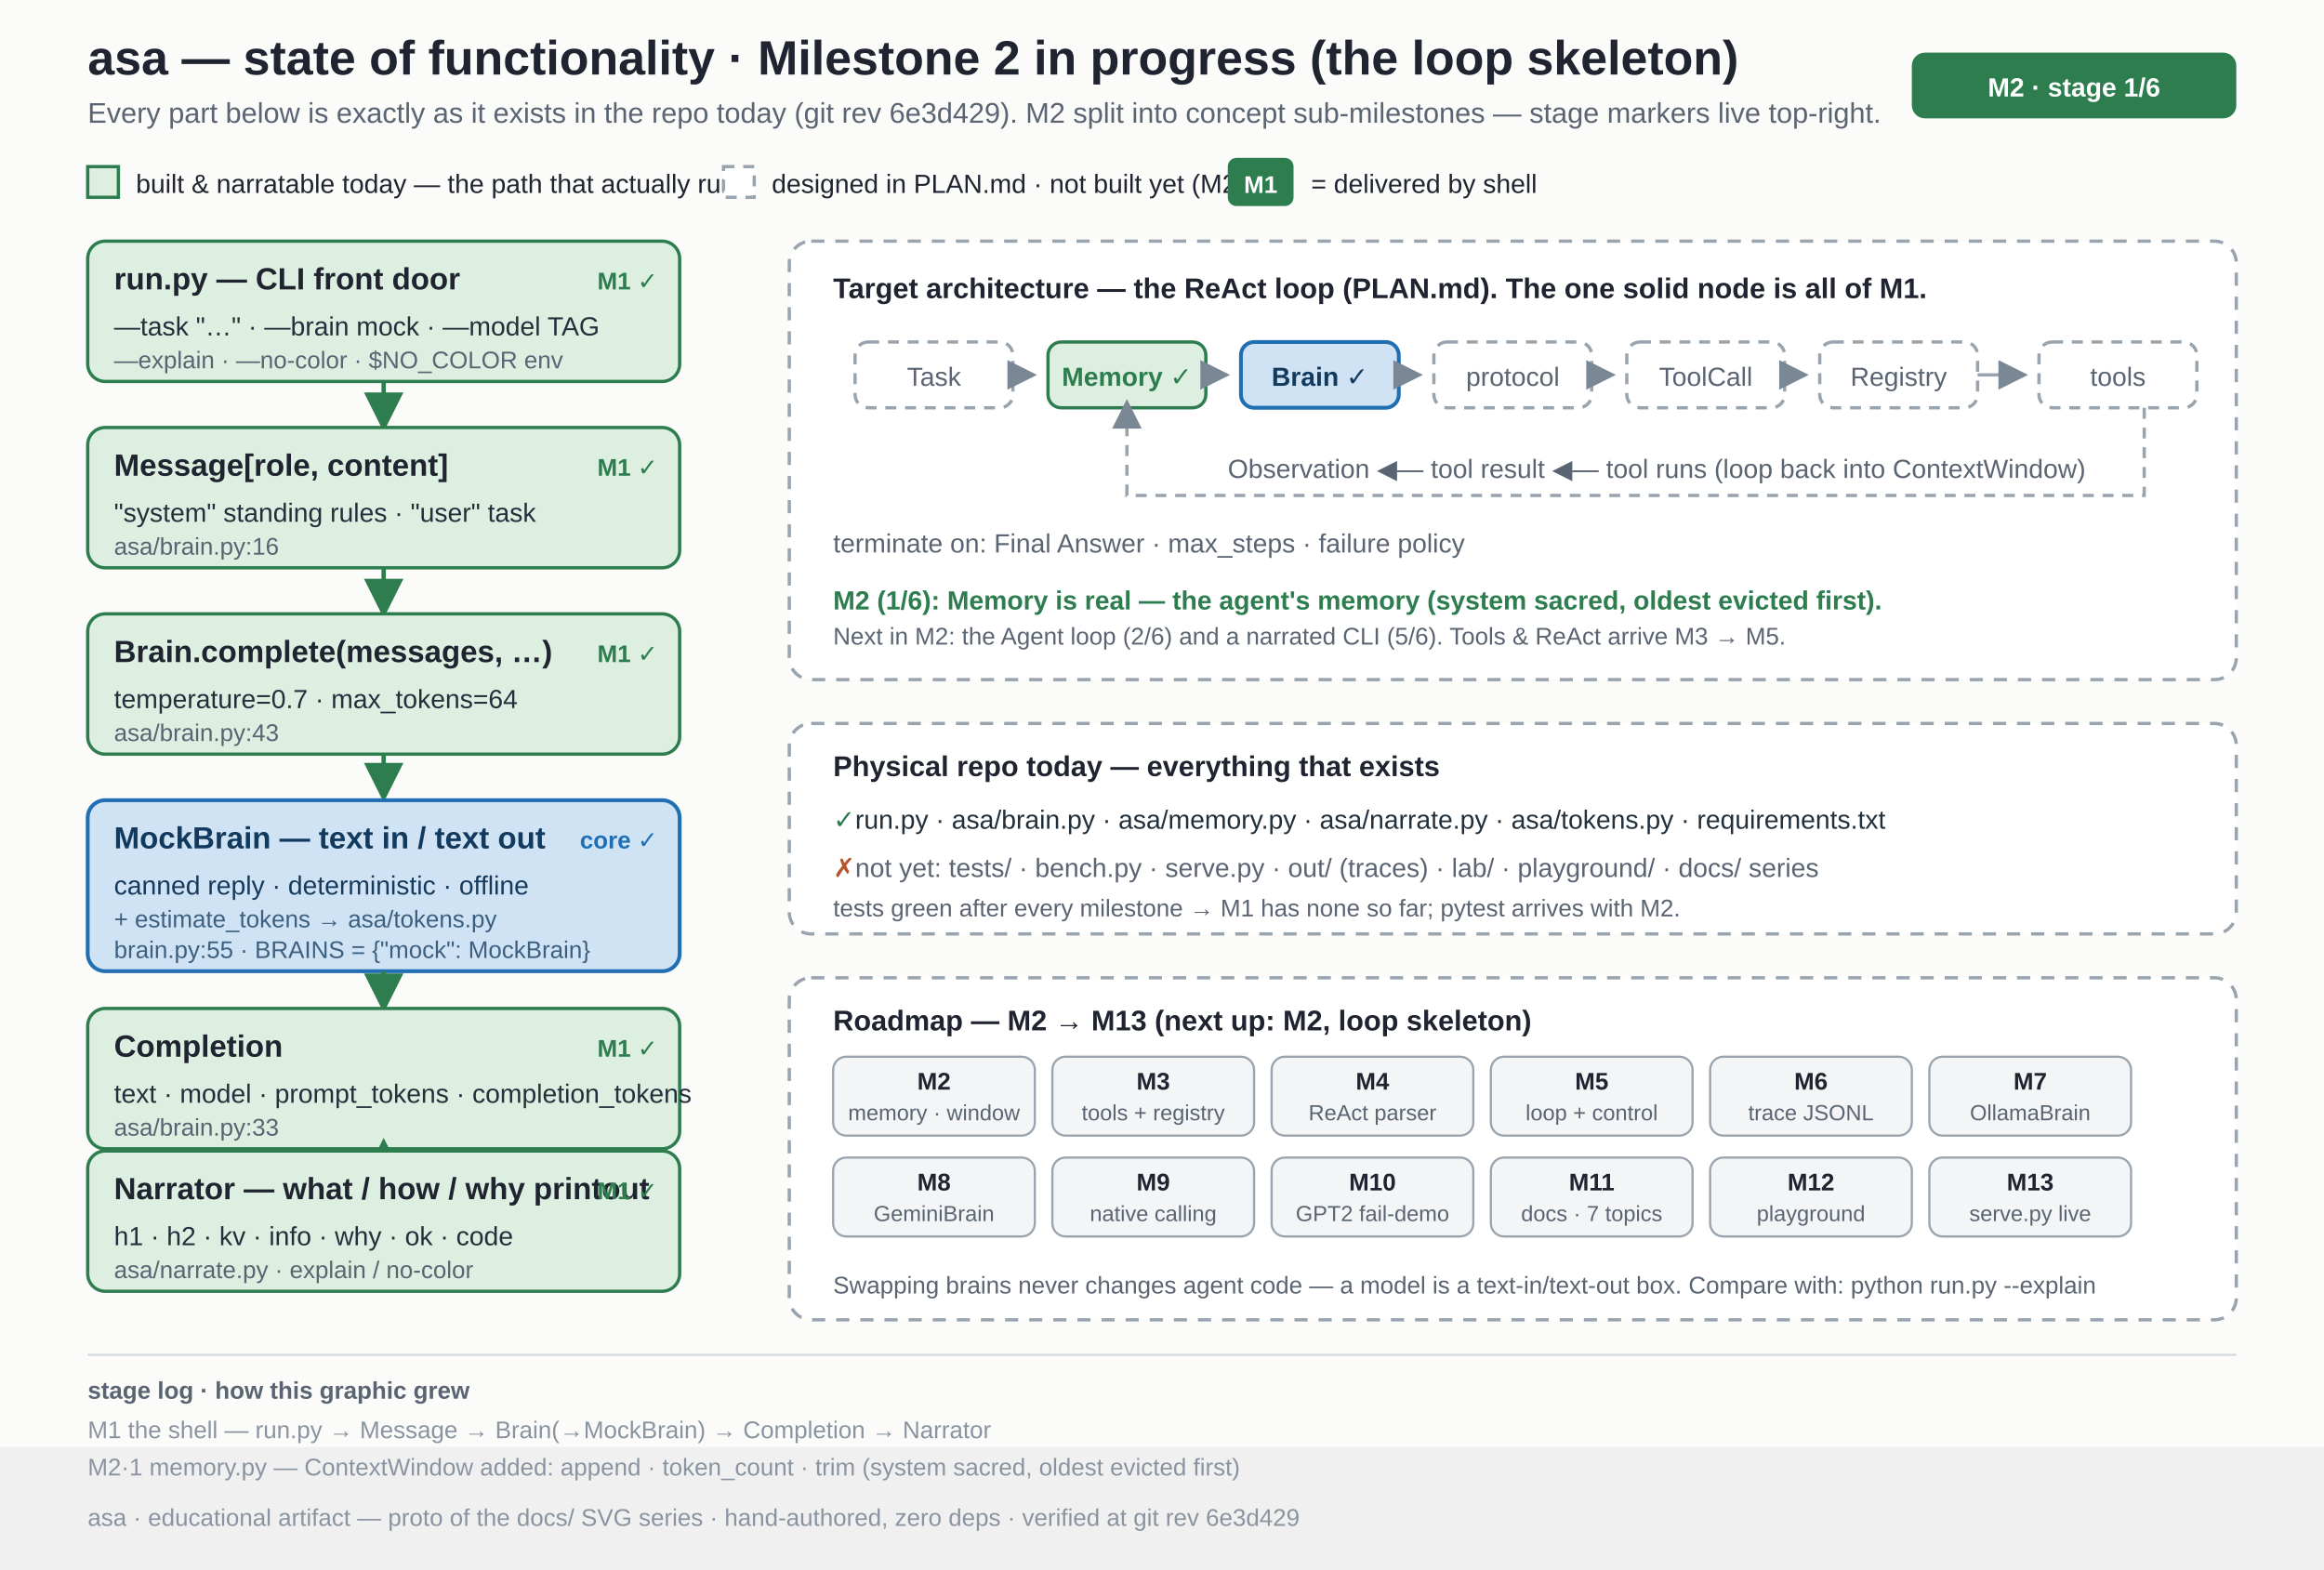
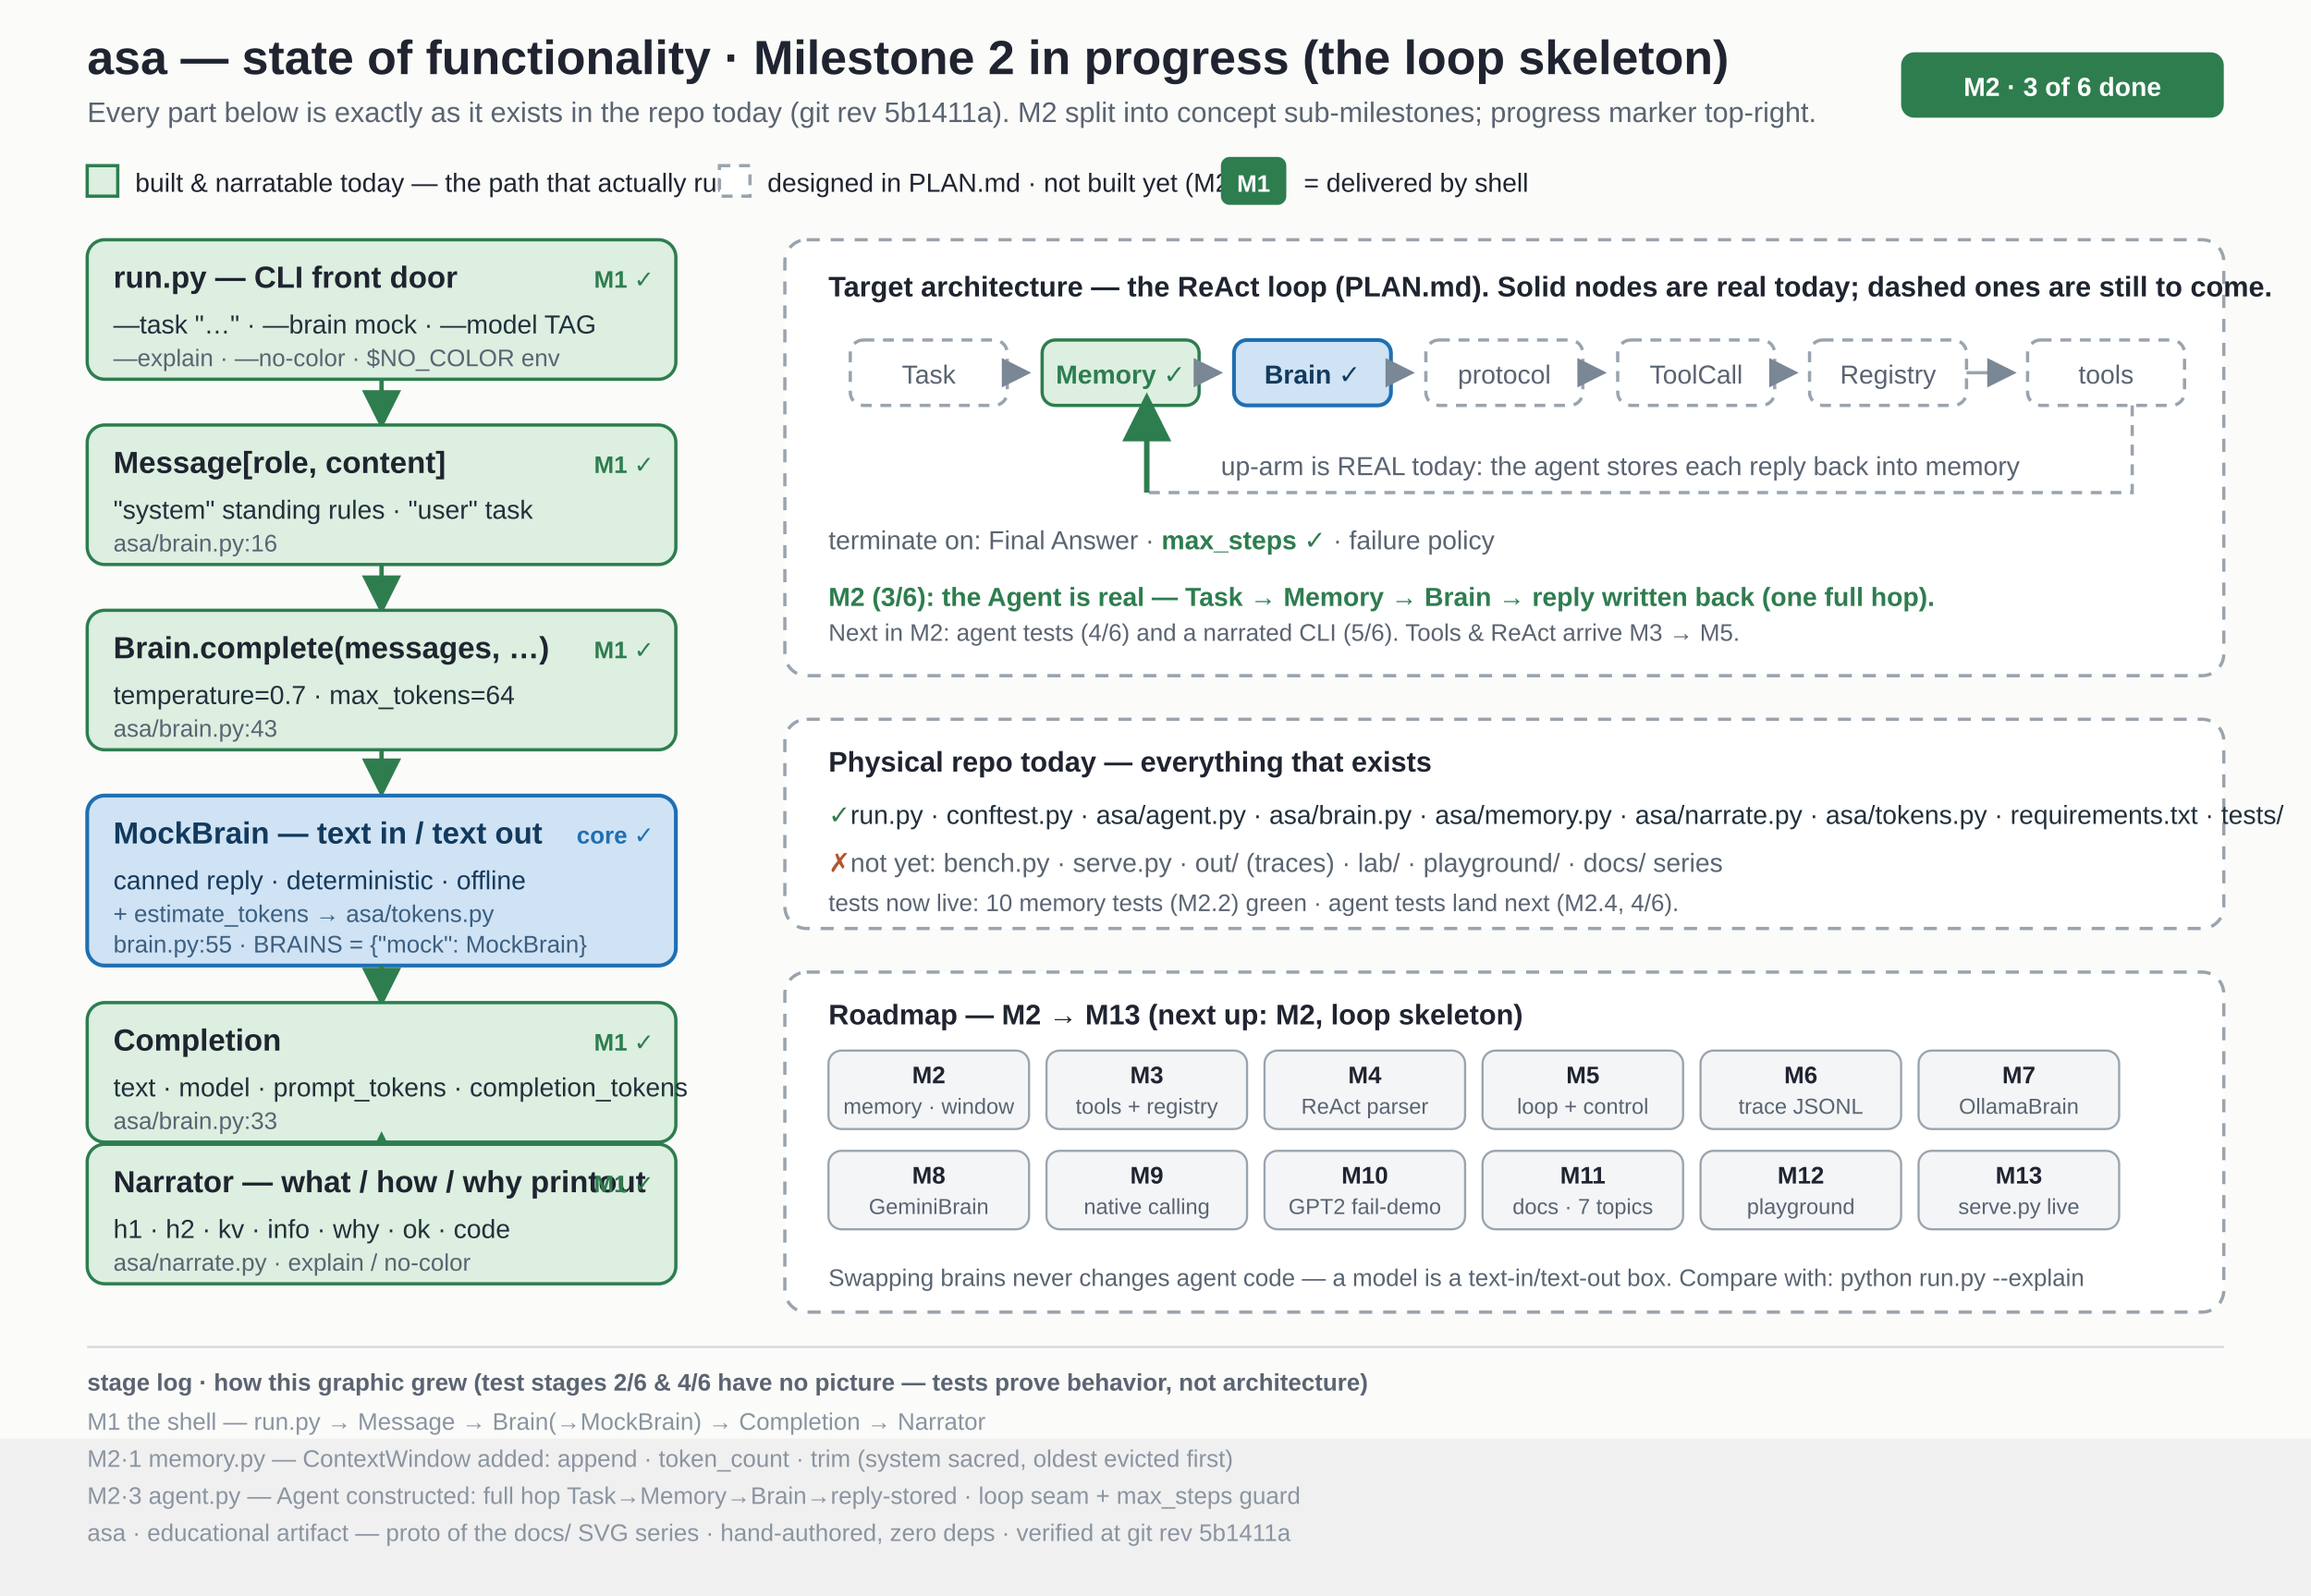
- <svg xmlns="http://www.w3.org/2000/svg" width="1060" height="716" viewBox="0 0 1060 716" font-family="system-ui, 'Segoe UI', 'Helvetica Neue', Arial, sans-serif">
+ <svg xmlns="http://www.w3.org/2000/svg" width="1060" height="732" viewBox="0 0 1060 732" font-family="system-ui, 'Segoe UI', 'Helvetica Neue', Arial, sans-serif">
  <defs>
    <marker id="arr-green" markerWidth="9" markerHeight="9" refX="7" refY="4.5" orient="auto">
      <path d="M0,0 L9,4.5 L0,9 z" fill="#2e7d4f" />
    </marker>
    <marker id="arr-grey" markerWidth="9" markerHeight="9" refX="7" refY="4.5" orient="auto">
      <path d="M0,0 L9,4.5 L0,9 z" fill="#7a8794" />
    </marker>
  </defs>
  <rect x="0" y="0" width="1060" height="660" fill="#fbfbf9" />
  <text x="40" y="34" font-size="22" font-weight="700" fill="#1f2430">asa — state of functionality · Milestone 2 in progress (the loop skeleton)</text>
-   <text x="40" y="56" font-size="13" fill="#5a6472">Every part below is exactly as it exists in the repo today (git rev 6e3d429). M2 split into concept sub-milestones — stage markers live top-right.</text>
+   <text x="40" y="56" font-size="13" fill="#5a6472">Every part below is exactly as it exists in the repo today (git rev 5b1411a). M2 split into concept sub-milestones; progress marker top-right.</text>
  <g>
    <rect x="872" y="24" width="148" height="30" rx="6" fill="#2e7d4f" />
-     <text x="946" y="44" font-size="12" font-weight="700" fill="#ffffff" text-anchor="middle">M2 · stage 1/6</text>
+     <text x="946" y="44" font-size="12" font-weight="700" fill="#ffffff" text-anchor="middle">M2 · 3 of 6 done</text>
  </g>
  <rect x="40" y="76" width="14" height="14" fill="#dcefe0" stroke="#2e7d4f" stroke-width="1.5" />
  <text x="62" y="88" font-size="12" fill="#1f2430">built &amp; narratable today — the path that actually runs</text>
  <rect x="330" y="76" width="14" height="14" fill="#ffffff" stroke="#9aa4ae" stroke-width="1.5" stroke-dasharray="5 4" />
  <text x="352" y="88" font-size="12" fill="#1f2430">designed in PLAN.md · not built yet (M2+)</text>
  <rect x="560" y="72" width="30" height="22" rx="4" fill="#2e7d4f" />
  <text x="575" y="88" font-size="11" font-weight="700" fill="#ffffff" text-anchor="middle">M1</text>
  <text x="598" y="88" font-size="12" fill="#1f2430">= delivered by shell</text>
  <rect x="40" y="110" width="270" height="64" rx="8" fill="#dcefe0" stroke="#2e7d4f" stroke-width="1.5" />
  <text x="52" y="132" font-size="14" font-weight="700" fill="#1f2430">run.py — CLI front door</text>
  <text x="300" y="132" font-size="11" font-weight="700" fill="#2e7d4f" text-anchor="end">M1 ✓</text>
  <text x="52" y="153" font-size="12" fill="#22303c">—task "…" · —brain mock · —model TAG</text>
  <text x="52" y="168" font-size="11" fill="#5a6472">—explain · —no-color · $NO_COLOR env</text>
  <line x1="175" y1="174" x2="175" y2="193" stroke="#2e7d4f" stroke-width="2" marker-end="url(#arr-green)" />
  <rect x="40" y="195" width="270" height="64" rx="8" fill="#dcefe0" stroke="#2e7d4f" stroke-width="1.5" />
  <text x="52" y="217" font-size="14" font-weight="700" fill="#1f2430">Message[role, content]</text>
  <text x="300" y="217" font-size="11" font-weight="700" fill="#2e7d4f" text-anchor="end">M1 ✓</text>
  <text x="52" y="238" font-size="12" fill="#22303c">"system" standing rules · "user" task</text>
  <text x="52" y="253" font-size="11" fill="#5a6472">asa/brain.py:16</text>
  <line x1="175" y1="259" x2="175" y2="278" stroke="#2e7d4f" stroke-width="2" marker-end="url(#arr-green)" />
  <rect x="40" y="280" width="270" height="64" rx="8" fill="#dcefe0" stroke="#2e7d4f" stroke-width="1.5" />
  <text x="52" y="302" font-size="14" font-weight="700" fill="#1f2430">Brain.complete(messages, …)</text>
  <text x="300" y="302" font-size="11" font-weight="700" fill="#2e7d4f" text-anchor="end">M1 ✓</text>
  <text x="52" y="323" font-size="12" fill="#22303c">temperature=0.7 · max_tokens=64</text>
  <text x="52" y="338" font-size="11" fill="#5a6472">asa/brain.py:43</text>
  <line x1="175" y1="344" x2="175" y2="362" stroke="#2e7d4f" stroke-width="2" marker-end="url(#arr-green)" />
  <rect x="40" y="365" width="270" height="78" rx="8" fill="#cfe3f5" stroke="#1f6fb2" stroke-width="1.75" />
  <text x="52" y="387" font-size="14" font-weight="700" fill="#123a5e">MockBrain — text in / text out</text>
  <text x="300" y="387" font-size="11" font-weight="700" fill="#1f6fb2" text-anchor="end">core ✓</text>
  <text x="52" y="408" font-size="12" fill="#173a5c">canned reply · deterministic · offline</text>
  <text x="52" y="423" font-size="11" fill="#3d5f80">+ estimate_tokens → asa/tokens.py</text>
  <text x="52" y="437" font-size="11" fill="#3d5f80">brain.py:55 · BRAINS = {"mock": MockBrain}</text>
  <line x1="175" y1="443" x2="175" y2="458" stroke="#2e7d4f" stroke-width="2" marker-end="url(#arr-green)" />
  <rect x="40" y="460" width="270" height="64" rx="8" fill="#dcefe0" stroke="#2e7d4f" stroke-width="1.5" />
  <text x="52" y="482" font-size="14" font-weight="700" fill="#1f2430">Completion</text>
  <text x="300" y="482" font-size="11" font-weight="700" fill="#2e7d4f" text-anchor="end">M1 ✓</text>
  <text x="52" y="503" font-size="12" fill="#22303c">text · model · prompt_tokens · completion_tokens</text>
  <text x="52" y="518" font-size="11" fill="#5a6472">asa/brain.py:33</text>
  <line x1="175" y1="525" x2="175" y2="523" stroke="#2e7d4f" stroke-width="2" marker-end="url(#arr-green)" />
  <rect x="40" y="525" width="270" height="64" rx="8" fill="#dcefe0" stroke="#2e7d4f" stroke-width="1.5" />
  <text x="52" y="547" font-size="14" font-weight="700" fill="#1f2430">Narrator — what / how / why printout</text>
  <text x="300" y="547" font-size="11" font-weight="700" fill="#2e7d4f" text-anchor="end">M1 ✓</text>
  <text x="52" y="568" font-size="12" fill="#22303c">h1 · h2 · kv · info · why · ok · code</text>
  <text x="52" y="583" font-size="11" fill="#5a6472">asa/narrate.py · explain / no-color</text>
  <rect x="360" y="110" width="660" height="200" rx="10" fill="#ffffff" stroke="#9aa4ae" stroke-width="1.5" stroke-dasharray="6 5" />
-   <text x="380" y="136" font-size="13" font-weight="700" fill="#1f2430">Target architecture — the ReAct loop (PLAN.md). The one solid node is all of M1.</text>
+   <text x="380" y="136" font-size="13" font-weight="700" fill="#1f2430">Target architecture — the ReAct loop (PLAN.md). Solid nodes are real today; dashed ones are still to come.</text>
  <rect x="390" y="156" width="72" height="30" rx="6" fill="#ffffff" stroke="#9aa4ae" stroke-width="1.5" stroke-dasharray="5 4" />
  <text x="426" y="176" font-size="12" fill="#5a6472" text-anchor="middle">Task</text>
  <rect x="478" y="156" width="72" height="30" rx="6" fill="#dcefe0" stroke="#2e7d4f" stroke-width="1.5" />
  <text x="514" y="176" font-size="12" font-weight="700" fill="#2e7d4f" text-anchor="middle">Memory ✓</text>
  <rect x="566" y="156" width="72" height="30" rx="6" fill="#cfe3f5" stroke="#1f6fb2" stroke-width="1.75" />
  <text x="602" y="176" font-size="12" font-weight="700" fill="#123a5e" text-anchor="middle">Brain ✓</text>
  <rect x="654" y="156" width="72" height="30" rx="6" fill="#ffffff" stroke="#9aa4ae" stroke-width="1.5" stroke-dasharray="5 4" />
  <text x="690" y="176" font-size="12" fill="#5a6472" text-anchor="middle">protocol</text>
  <rect x="742" y="156" width="72" height="30" rx="6" fill="#ffffff" stroke="#9aa4ae" stroke-width="1.5" stroke-dasharray="5 4" />
  <text x="778" y="176" font-size="12" fill="#5a6472" text-anchor="middle">ToolCall</text>
  <rect x="830" y="156" width="72" height="30" rx="6" fill="#ffffff" stroke="#9aa4ae" stroke-width="1.5" stroke-dasharray="5 4" />
  <text x="866" y="176" font-size="12" fill="#5a6472" text-anchor="middle">Registry</text>
  <rect x="930" y="156" width="72" height="30" rx="6" fill="#ffffff" stroke="#9aa4ae" stroke-width="1.5" stroke-dasharray="5 4" />
  <text x="966" y="176" font-size="12" fill="#5a6472" text-anchor="middle">tools</text>
  <path d="M462,171 L470,171" stroke="#9aa4ae" stroke-width="1.5" marker-end="url(#arr-grey)" />
  <path d="M550,171 L558,171" stroke="#9aa4ae" stroke-width="1.5" marker-end="url(#arr-grey)" />
  <path d="M638,171 L646,171" stroke="#9aa4ae" stroke-width="1.5" marker-end="url(#arr-grey)" />
  <path d="M726,171 L734,171" stroke="#9aa4ae" stroke-width="1.5" marker-end="url(#arr-grey)" />
  <path d="M814,171 L822,171" stroke="#9aa4ae" stroke-width="1.5" marker-end="url(#arr-grey)" />
  <path d="M902,171 L922,171" stroke="#9aa4ae" stroke-width="1.5" marker-end="url(#arr-grey)" />
-   <path d="M978,186 V226 H514 V185" fill="none" stroke="#9aa4ae" stroke-width="1.5" stroke-dasharray="5 4" marker-end="url(#arr-grey)" />
-   <text x="560" y="218" font-size="12" fill="#5a6472">Observation ◀— tool result ◀— tool runs (loop back into ContextWindow)</text>
-   <text x="380" y="252" font-size="12" fill="#5a6472">terminate on: Final Answer · max_steps · failure policy</text>
-   <text x="380" y="278" font-size="12" font-weight="700" fill="#2e7d4f">M2 (1/6): Memory is real — the agent's memory (system sacred, oldest evicted first).</text>
-   <text x="380" y="294" font-size="11" fill="#5a6472">Next in M2: the Agent loop (2/6) and a narrated CLI (5/6). Tools &amp; ReAct arrive M3 → M5.</text>
+   <path d="M978,186 V226 H526" fill="none" stroke="#9aa4ae" stroke-width="1.5" stroke-dasharray="5 4" />
+   <path d="M526,226 V185" fill="none" stroke="#2e7d4f" stroke-width="2.5" marker-end="url(#arr-green)" />
+   <text x="560" y="218" font-size="12" fill="#5a6472">up-arm is REAL today: the agent stores each reply back into memory</text>
+   <text x="380" y="252" font-size="12" fill="#5a6472">terminate on: Final Answer · <tspan fill="#2e7d4f" font-weight="700">max_steps ✓</tspan> · failure policy</text>
+   <text x="380" y="278" font-size="12" font-weight="700" fill="#2e7d4f">M2 (3/6): the Agent is real — Task → Memory → Brain → reply written back (one full hop).</text>
+   <text x="380" y="294" font-size="11" fill="#5a6472">Next in M2: agent tests (4/6) and a narrated CLI (5/6). Tools &amp; ReAct arrive M3 → M5.</text>
  <rect x="360" y="330" width="660" height="96" rx="10" fill="#ffffff" stroke="#9aa4ae" stroke-width="1.5" stroke-dasharray="6 5" />
  <text x="380" y="354" font-size="13" font-weight="700" fill="#1f2430">Physical repo today — everything that exists</text>
  <text x="380" y="378" font-size="12" fill="#22303c">
-     <tspan fill="#2e7d4f" font-weight="700">✓ </tspan>run.py · asa/brain.py · asa/memory.py · asa/narrate.py · asa/tokens.py · requirements.txt</text>
+     <tspan fill="#2e7d4f" font-weight="700">✓ </tspan>run.py · conftest.py · asa/agent.py · asa/brain.py · asa/memory.py · asa/narrate.py · asa/tokens.py · requirements.txt · tests/</text>
  <text x="380" y="400" font-size="12" fill="#5a6472">
-     <tspan fill="#b4552d" font-weight="700">✗ </tspan>not yet: tests/ · bench.py · serve.py · out/ (traces) · lab/ · playground/ · docs/ series</text>
-   <text x="380" y="418" font-size="11" fill="#5a6472">tests green after every milestone → M1 has none so far; pytest arrives with M2.</text>
+     <tspan fill="#b4552d" font-weight="700">✗ </tspan>not yet: bench.py · serve.py · out/ (traces) · lab/ · playground/ · docs/ series</text>
+   <text x="380" y="418" font-size="11" fill="#5a6472">tests now live: 10 memory tests (M2.2) green · agent tests land next (M2.4, 4/6).</text>
  <rect x="360" y="446" width="660" height="156" rx="10" fill="#ffffff" stroke="#9aa4ae" stroke-width="1.5" stroke-dasharray="6 5" />
  <text x="380" y="470" font-size="13" font-weight="700" fill="#1f2430">Roadmap — M2 → M13 (next up: M2, loop skeleton)</text>
  <g font-size="10" fill="#5a6472">
    <rect x="380" y="482" width="92" height="36" rx="6" fill="#f3f5f7" stroke="#9aa4ae" stroke-width="1" />
    <text x="426" y="497" font-size="11" font-weight="700" fill="#1f2430" text-anchor="middle">M2</text>
    <text x="426" y="511" text-anchor="middle">memory · window</text>
    <rect x="480" y="482" width="92" height="36" rx="6" fill="#f3f5f7" stroke="#9aa4ae" stroke-width="1" />
    <text x="526" y="497" font-size="11" font-weight="700" fill="#1f2430" text-anchor="middle">M3</text>
    <text x="526" y="511" text-anchor="middle">tools + registry</text>
    <rect x="580" y="482" width="92" height="36" rx="6" fill="#f3f5f7" stroke="#9aa4ae" stroke-width="1" />
    <text x="626" y="497" font-size="11" font-weight="700" fill="#1f2430" text-anchor="middle">M4</text>
    <text x="626" y="511" text-anchor="middle">ReAct parser</text>
    <rect x="680" y="482" width="92" height="36" rx="6" fill="#f3f5f7" stroke="#9aa4ae" stroke-width="1" />
    <text x="726" y="497" font-size="11" font-weight="700" fill="#1f2430" text-anchor="middle">M5</text>
    <text x="726" y="511" text-anchor="middle">loop + control</text>
    <rect x="780" y="482" width="92" height="36" rx="6" fill="#f3f5f7" stroke="#9aa4ae" stroke-width="1" />
    <text x="826" y="497" font-size="11" font-weight="700" fill="#1f2430" text-anchor="middle">M6</text>
    <text x="826" y="511" text-anchor="middle">trace JSONL</text>
    <rect x="880" y="482" width="92" height="36" rx="6" fill="#f3f5f7" stroke="#9aa4ae" stroke-width="1" />
    <text x="926" y="497" font-size="11" font-weight="700" fill="#1f2430" text-anchor="middle">M7</text>
    <text x="926" y="511" text-anchor="middle">OllamaBrain</text>
    <rect x="380" y="528" width="92" height="36" rx="6" fill="#f3f5f7" stroke="#9aa4ae" stroke-width="1" />
    <text x="426" y="543" font-size="11" font-weight="700" fill="#1f2430" text-anchor="middle">M8</text>
    <text x="426" y="557" text-anchor="middle">GeminiBrain</text>
    <rect x="480" y="528" width="92" height="36" rx="6" fill="#f3f5f7" stroke="#9aa4ae" stroke-width="1" />
    <text x="526" y="543" font-size="11" font-weight="700" fill="#1f2430" text-anchor="middle">M9</text>
    <text x="526" y="557" text-anchor="middle">native calling</text>
    <rect x="580" y="528" width="92" height="36" rx="6" fill="#f3f5f7" stroke="#9aa4ae" stroke-width="1" />
    <text x="626" y="543" font-size="11" font-weight="700" fill="#1f2430" text-anchor="middle">M10</text>
    <text x="626" y="557" text-anchor="middle">GPT2 fail-demo</text>
    <rect x="680" y="528" width="92" height="36" rx="6" fill="#f3f5f7" stroke="#9aa4ae" stroke-width="1" />
    <text x="726" y="543" font-size="11" font-weight="700" fill="#1f2430" text-anchor="middle">M11</text>
    <text x="726" y="557" text-anchor="middle">docs · 7 topics</text>
    <rect x="780" y="528" width="92" height="36" rx="6" fill="#f3f5f7" stroke="#9aa4ae" stroke-width="1" />
    <text x="826" y="543" font-size="11" font-weight="700" fill="#1f2430" text-anchor="middle">M12</text>
    <text x="826" y="557" text-anchor="middle">playground</text>
    <rect x="880" y="528" width="92" height="36" rx="6" fill="#f3f5f7" stroke="#9aa4ae" stroke-width="1" />
    <text x="926" y="543" font-size="11" font-weight="700" fill="#1f2430" text-anchor="middle">M13</text>
    <text x="926" y="557" text-anchor="middle">serve.py live</text>
  </g>
  <text x="380" y="590" font-size="11" fill="#5a6472">Swapping brains never changes agent code — a model is a text-in/text-out box. Compare with: python run.py --explain</text>
  <line x1="40" y1="618" x2="1020" y2="618" stroke="#d5dae0" stroke-width="1" />
-   <text x="40" y="638" font-size="11" font-weight="700" fill="#5a6472">stage log · how this graphic grew</text>
+   <text x="40" y="638" font-size="11" font-weight="700" fill="#5a6472">stage log · how this graphic grew  (test stages 2/6 &amp; 4/6 have no picture — tests prove behavior, not architecture)</text>
  <text x="40" y="656" font-size="11" fill="#8a94a1">M1    the shell — run.py → Message → Brain(→MockBrain) → Completion → Narrator</text>
  <text x="40" y="673" font-size="11" fill="#8a94a1">M2·1  memory.py — ContextWindow added: append · token_count · trim (system sacred, oldest evicted first)</text>
-   <text x="40" y="696" font-size="11" fill="#8a94a1">asa · educational artifact — proto of the docs/ SVG series · hand-authored, zero deps · verified at git rev 6e3d429</text>
+   <text x="40" y="690" font-size="11" fill="#8a94a1">M2·3  agent.py — Agent constructed: full hop Task→Memory→Brain→reply-stored · loop seam + max_steps guard</text>
+   <text x="40" y="707" font-size="11" fill="#8a94a1">asa · educational artifact — proto of the docs/ SVG series · hand-authored, zero deps · verified at git rev 5b1411a</text>
</svg>
